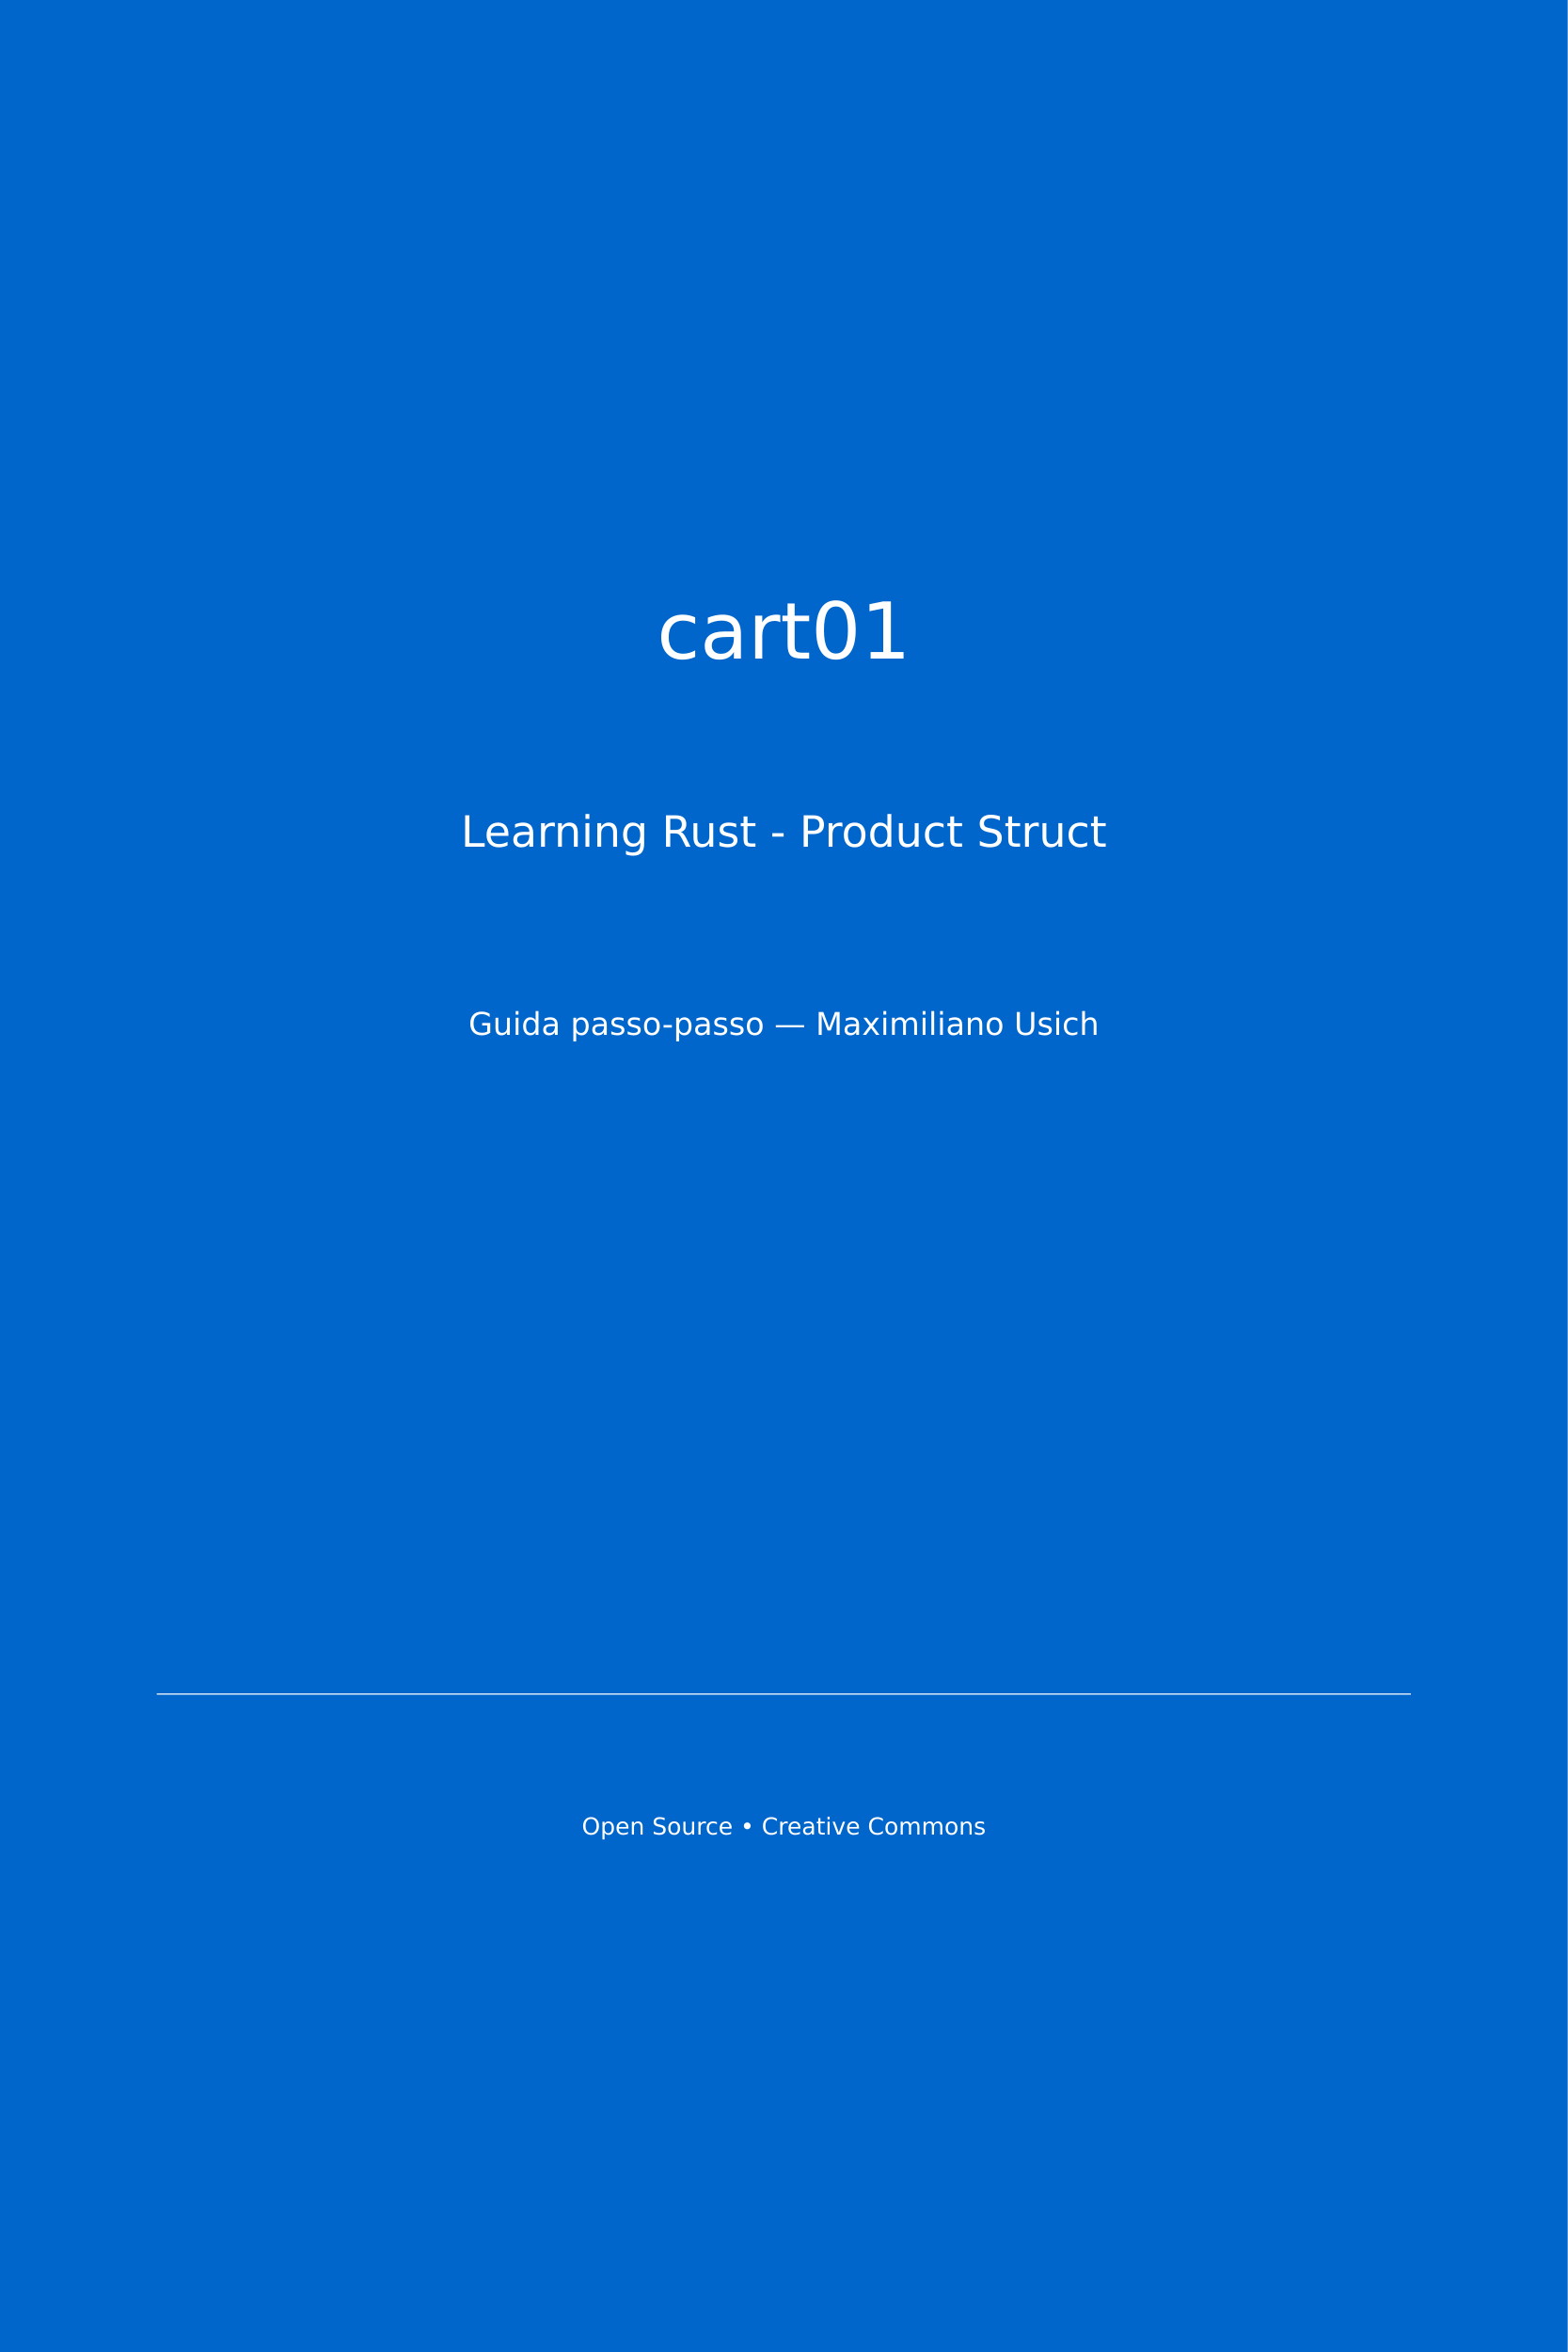
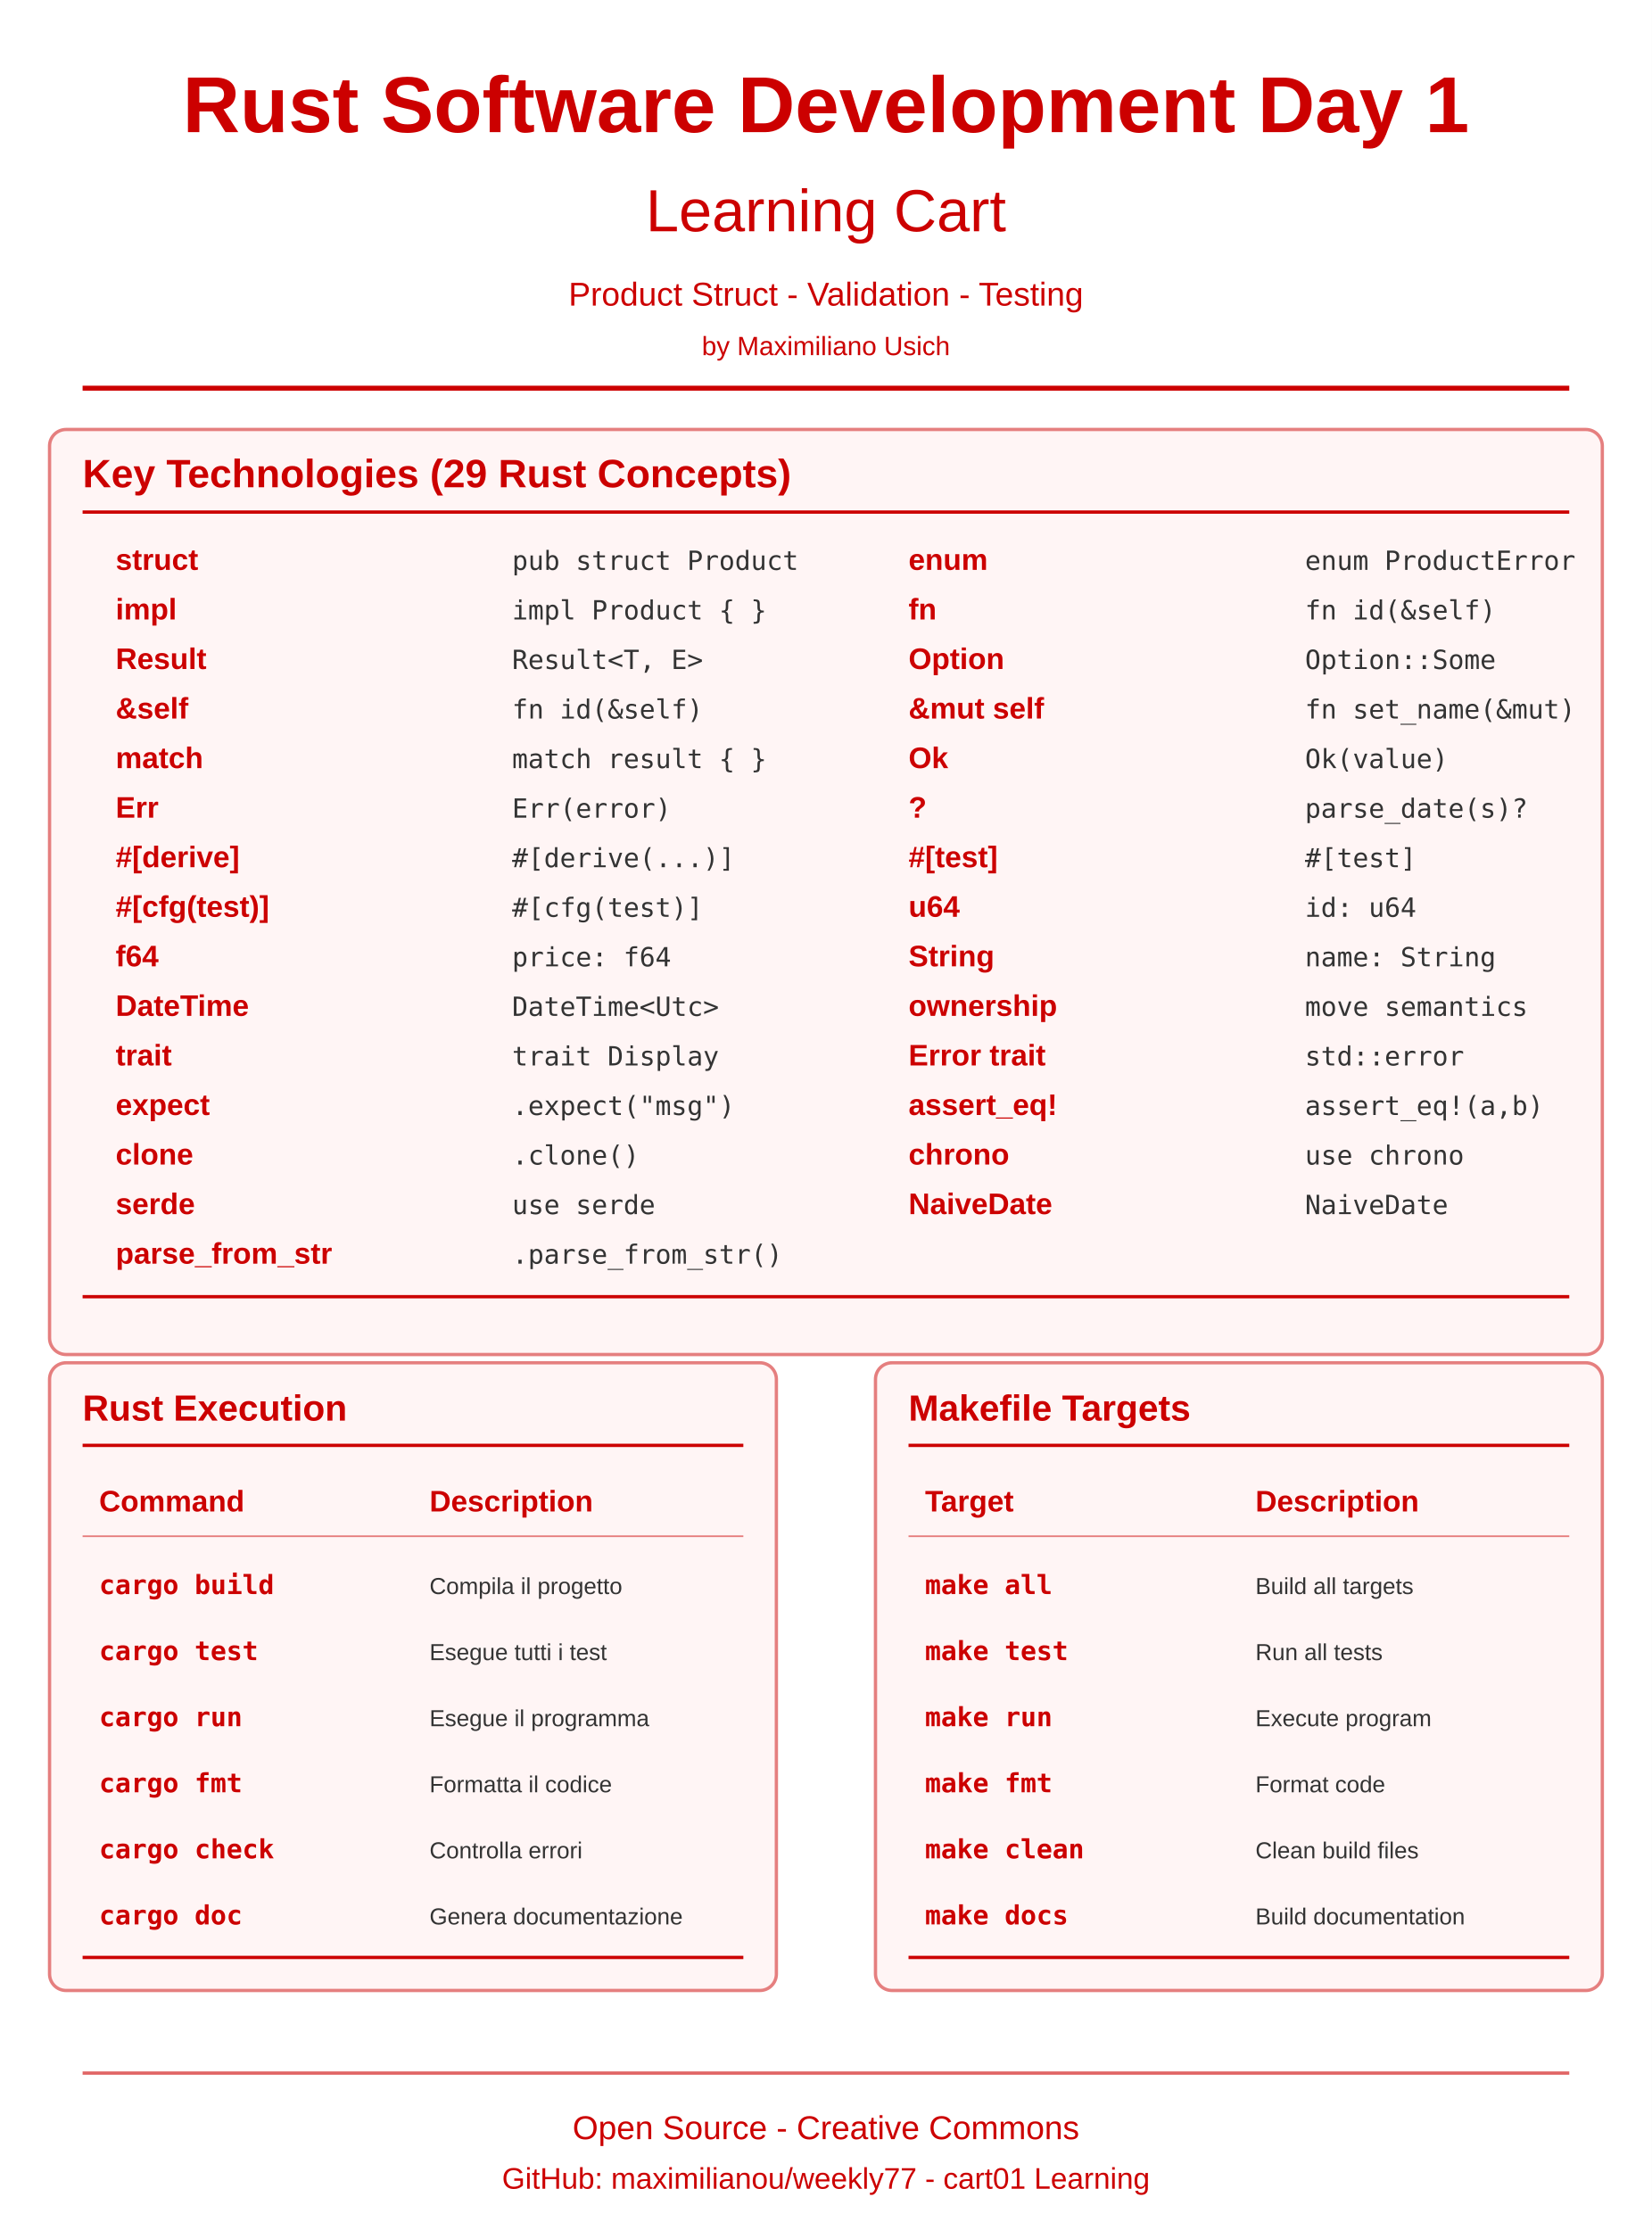
- <svg xmlns="http://www.w3.org/2000/svg" viewBox="0 0 800 1200">
-   <rect width="100%" height="100%" fill="#0066CC" />
-   <g fill="#ffffff" font-family="DejaVu Sans, Arial, sans-serif">
-     <text x="50%" y="28%" text-anchor="middle" font-size="40">cart01</text>
-     <text x="50%" y="36%" text-anchor="middle" font-size="22">Learning Rust - Product Struct</text>
-     <text x="50%" y="44%" text-anchor="middle" font-size="16">Guida passo-passo — Maximiliano Usich</text>
-     <rect x="10%" y="72%" width="80%" height="0.6" fill="#ffffff" />
-     <text x="50%" y="78%" text-anchor="middle" font-size="12">Open Source • Creative Commons</text>
+ <svg xmlns="http://www.w3.org/2000/svg" viewBox="0 0 1000 1350">
+   <defs>
+     <linearGradient id="whiteBg" x1="0%" y1="0%" x2="100%" y2="100%">
+       <stop offset="0%" style="stop-color:#FFFFFF;stop-opacity:1" />
+       <stop offset="100%" style="stop-color:#FFFFFF;stop-opacity:1" />
+     </linearGradient>
+     <linearGradient id="redTransparent" x1="0%" y1="0%" x2="100%" y2="100%">
+       <stop offset="0%" style="stop-color:#FF0000;stop-opacity:0.08" />
+       <stop offset="100%" style="stop-color:#FF0000;stop-opacity:0.08" />
+     </linearGradient>
+   </defs>
+   <rect width="100%" height="100%" fill="url(#whiteBg)" />
+   <g>
+     <text x="50%" y="80" text-anchor="middle" font-size="48" font-weight="bold" fill="#CC0000" font-family="Arial, sans-serif">Rust Software Development Day 1</text>
+     <text x="50%" y="140" text-anchor="middle" font-size="36" fill="#CC0000" font-family="Arial, sans-serif">Learning Cart</text>
+     <text x="50%" y="185" text-anchor="middle" font-size="20" fill="#CC0000" font-family="Arial, sans-serif">Product Struct - Validation - Testing</text>
+     <text x="50%" y="215" text-anchor="middle" font-size="16" fill="#CC0000" font-family="Arial, sans-serif">by Maximiliano Usich</text>
+   </g>
+   <line x1="50" y1="235" x2="950" y2="235" stroke="#CC0000" stroke-width="3" opacity="1" />
+   <g>
+     <rect x="30" y="260" width="940" height="560" rx="10" fill="url(#redTransparent)" stroke="#CC0000" stroke-width="2" opacity="0.5" />
+     <text x="50" y="295" font-size="24" font-weight="bold" fill="#CC0000" font-family="Arial, sans-serif">Key Technologies (29 Rust Concepts)</text>
+     <line x1="50" y1="310" x2="950" y2="310" stroke="#CC0000" stroke-width="2" />
+     <text x="70" y="345" font-size="18" font-weight="bold" fill="#CC0000" font-family="Arial, sans-serif">struct</text>
+     <text x="310" y="345" font-size="16" fill="#333333" font-family="monospace">pub struct Product</text>
+     <text x="550" y="345" font-size="18" font-weight="bold" fill="#CC0000" font-family="Arial, sans-serif">enum</text>
+     <text x="790" y="345" font-size="16" fill="#333333" font-family="monospace">enum ProductError</text>
+     <text x="70" y="375" font-size="18" font-weight="bold" fill="#CC0000" font-family="Arial, sans-serif">impl</text>
+     <text x="310" y="375" font-size="16" fill="#333333" font-family="monospace">impl Product { }</text>
+     <text x="550" y="375" font-size="18" font-weight="bold" fill="#CC0000" font-family="Arial, sans-serif">fn</text>
+     <text x="790" y="375" font-size="16" fill="#333333" font-family="monospace">fn id(&amp;self)</text>
+     <text x="70" y="405" font-size="18" font-weight="bold" fill="#CC0000" font-family="Arial, sans-serif">Result</text>
+     <text x="310" y="405" font-size="16" fill="#333333" font-family="monospace">Result&lt;T, E&gt;</text>
+     <text x="550" y="405" font-size="18" font-weight="bold" fill="#CC0000" font-family="Arial, sans-serif">Option</text>
+     <text x="790" y="405" font-size="16" fill="#333333" font-family="monospace">Option::Some</text>
+     <text x="70" y="435" font-size="18" font-weight="bold" fill="#CC0000" font-family="Arial, sans-serif">&amp;self</text>
+     <text x="310" y="435" font-size="16" fill="#333333" font-family="monospace">fn id(&amp;self)</text>
+     <text x="550" y="435" font-size="18" font-weight="bold" fill="#CC0000" font-family="Arial, sans-serif">&amp;mut self</text>
+     <text x="790" y="435" font-size="16" fill="#333333" font-family="monospace">fn set_name(&amp;mut)</text>
+     <text x="70" y="465" font-size="18" font-weight="bold" fill="#CC0000" font-family="Arial, sans-serif">match</text>
+     <text x="310" y="465" font-size="16" fill="#333333" font-family="monospace">match result { }</text>
+     <text x="550" y="465" font-size="18" font-weight="bold" fill="#CC0000" font-family="Arial, sans-serif">Ok</text>
+     <text x="790" y="465" font-size="16" fill="#333333" font-family="monospace">Ok(value)</text>
+     <text x="70" y="495" font-size="18" font-weight="bold" fill="#CC0000" font-family="Arial, sans-serif">Err</text>
+     <text x="310" y="495" font-size="16" fill="#333333" font-family="monospace">Err(error)</text>
+     <text x="550" y="495" font-size="18" font-weight="bold" fill="#CC0000" font-family="Arial, sans-serif">?</text>
+     <text x="790" y="495" font-size="16" fill="#333333" font-family="monospace">parse_date(s)?</text>
+     <text x="70" y="525" font-size="18" font-weight="bold" fill="#CC0000" font-family="Arial, sans-serif">#[derive]</text>
+     <text x="310" y="525" font-size="16" fill="#333333" font-family="monospace">#[derive(...)]</text>
+     <text x="550" y="525" font-size="18" font-weight="bold" fill="#CC0000" font-family="Arial, sans-serif">#[test]</text>
+     <text x="790" y="525" font-size="16" fill="#333333" font-family="monospace">#[test]</text>
+     <text x="70" y="555" font-size="18" font-weight="bold" fill="#CC0000" font-family="Arial, sans-serif">#[cfg(test)]</text>
+     <text x="310" y="555" font-size="16" fill="#333333" font-family="monospace">#[cfg(test)]</text>
+     <text x="550" y="555" font-size="18" font-weight="bold" fill="#CC0000" font-family="Arial, sans-serif">u64</text>
+     <text x="790" y="555" font-size="16" fill="#333333" font-family="monospace">id: u64</text>
+     <text x="70" y="585" font-size="18" font-weight="bold" fill="#CC0000" font-family="Arial, sans-serif">f64</text>
+     <text x="310" y="585" font-size="16" fill="#333333" font-family="monospace">price: f64</text>
+     <text x="550" y="585" font-size="18" font-weight="bold" fill="#CC0000" font-family="Arial, sans-serif">String</text>
+     <text x="790" y="585" font-size="16" fill="#333333" font-family="monospace">name: String</text>
+     <text x="70" y="615" font-size="18" font-weight="bold" fill="#CC0000" font-family="Arial, sans-serif">DateTime</text>
+     <text x="310" y="615" font-size="16" fill="#333333" font-family="monospace">DateTime&lt;Utc&gt;</text>
+     <text x="550" y="615" font-size="18" font-weight="bold" fill="#CC0000" font-family="Arial, sans-serif">ownership</text>
+     <text x="790" y="615" font-size="16" fill="#333333" font-family="monospace">move semantics</text>
+     <text x="70" y="645" font-size="18" font-weight="bold" fill="#CC0000" font-family="Arial, sans-serif">trait</text>
+     <text x="310" y="645" font-size="16" fill="#333333" font-family="monospace">trait Display</text>
+     <text x="550" y="645" font-size="18" font-weight="bold" fill="#CC0000" font-family="Arial, sans-serif">Error trait</text>
+     <text x="790" y="645" font-size="16" fill="#333333" font-family="monospace">std::error</text>
+     <text x="70" y="675" font-size="18" font-weight="bold" fill="#CC0000" font-family="Arial, sans-serif">expect</text>
+     <text x="310" y="675" font-size="16" fill="#333333" font-family="monospace">.expect("msg")</text>
+     <text x="550" y="675" font-size="18" font-weight="bold" fill="#CC0000" font-family="Arial, sans-serif">assert_eq!</text>
+     <text x="790" y="675" font-size="16" fill="#333333" font-family="monospace">assert_eq!(a,b)</text>
+     <text x="70" y="705" font-size="18" font-weight="bold" fill="#CC0000" font-family="Arial, sans-serif">clone</text>
+     <text x="310" y="705" font-size="16" fill="#333333" font-family="monospace">.clone()</text>
+     <text x="550" y="705" font-size="18" font-weight="bold" fill="#CC0000" font-family="Arial, sans-serif">chrono</text>
+     <text x="790" y="705" font-size="16" fill="#333333" font-family="monospace">use chrono</text>
+     <text x="70" y="735" font-size="18" font-weight="bold" fill="#CC0000" font-family="Arial, sans-serif">serde</text>
+     <text x="310" y="735" font-size="16" fill="#333333" font-family="monospace">use serde</text>
+     <text x="550" y="735" font-size="18" font-weight="bold" fill="#CC0000" font-family="Arial, sans-serif">NaiveDate</text>
+     <text x="790" y="735" font-size="16" fill="#333333" font-family="monospace">NaiveDate</text>
+     <text x="70" y="765" font-size="18" font-weight="bold" fill="#CC0000" font-family="Arial, sans-serif">parse_from_str</text>
+     <text x="310" y="765" font-size="16" fill="#333333" font-family="monospace">.parse_from_str()</text>
+     <line x1="50" y1="785" x2="950" y2="785" stroke="#CC0000" stroke-width="2" />
+   </g>
+   <g>
+     <rect x="30" y="825" width="440" height="380" rx="10" fill="url(#redTransparent)" stroke="#CC0000" stroke-width="2" opacity="0.5" />
+     <text x="50" y="860" font-size="22" font-weight="bold" fill="#CC0000" font-family="Arial, sans-serif">Rust Execution</text>
+     <line x1="50" y1="875" x2="450" y2="875" stroke="#CC0000" stroke-width="2" />
+     <text x="60" y="915" font-size="18" font-weight="bold" fill="#CC0000" font-family="Arial, sans-serif">Command</text>
+     <text x="260" y="915" font-size="18" font-weight="bold" fill="#CC0000" font-family="Arial, sans-serif">Description</text>
+     <line x1="50" y1="930" x2="450" y2="930" stroke="#CC0000" stroke-width="1" opacity="0.5" />
+     <text x="60" y="965" font-size="16" font-weight="bold" fill="#CC0000" font-family="monospace">cargo build</text>
+     <text x="260" y="965" font-size="14" fill="#333333" font-family="Arial, sans-serif">Compila il progetto</text>
+     <text x="60" y="1005" font-size="16" font-weight="bold" fill="#CC0000" font-family="monospace">cargo test</text>
+     <text x="260" y="1005" font-size="14" fill="#333333" font-family="Arial, sans-serif">Esegue tutti i test</text>
+     <text x="60" y="1045" font-size="16" font-weight="bold" fill="#CC0000" font-family="monospace">cargo run</text>
+     <text x="260" y="1045" font-size="14" fill="#333333" font-family="Arial, sans-serif">Esegue il programma</text>
+     <text x="60" y="1085" font-size="16" font-weight="bold" fill="#CC0000" font-family="monospace">cargo fmt</text>
+     <text x="260" y="1085" font-size="14" fill="#333333" font-family="Arial, sans-serif">Formatta il codice</text>
+     <text x="60" y="1125" font-size="16" font-weight="bold" fill="#CC0000" font-family="monospace">cargo check</text>
+     <text x="260" y="1125" font-size="14" fill="#333333" font-family="Arial, sans-serif">Controlla errori</text>
+     <text x="60" y="1165" font-size="16" font-weight="bold" fill="#CC0000" font-family="monospace">cargo doc</text>
+     <text x="260" y="1165" font-size="14" fill="#333333" font-family="Arial, sans-serif">Genera documentazione</text>
+     <line x1="50" y1="1185" x2="450" y2="1185" stroke="#CC0000" stroke-width="2" />
+   </g>
+   <g>
+     <rect x="530" y="825" width="440" height="380" rx="10" fill="url(#redTransparent)" stroke="#CC0000" stroke-width="2" opacity="0.5" />
+     <text x="550" y="860" font-size="22" font-weight="bold" fill="#CC0000" font-family="Arial, sans-serif">Makefile Targets</text>
+     <line x1="550" y1="875" x2="950" y2="875" stroke="#CC0000" stroke-width="2" />
+     <text x="560" y="915" font-size="18" font-weight="bold" fill="#CC0000" font-family="Arial, sans-serif">Target</text>
+     <text x="760" y="915" font-size="18" font-weight="bold" fill="#CC0000" font-family="Arial, sans-serif">Description</text>
+     <line x1="550" y1="930" x2="950" y2="930" stroke="#CC0000" stroke-width="1" opacity="0.5" />
+     <text x="560" y="965" font-size="16" font-weight="bold" fill="#CC0000" font-family="monospace">make all</text>
+     <text x="760" y="965" font-size="14" fill="#333333" font-family="Arial, sans-serif">Build all targets</text>
+     <text x="560" y="1005" font-size="16" font-weight="bold" fill="#CC0000" font-family="monospace">make test</text>
+     <text x="760" y="1005" font-size="14" fill="#333333" font-family="Arial, sans-serif">Run all tests</text>
+     <text x="560" y="1045" font-size="16" font-weight="bold" fill="#CC0000" font-family="monospace">make run</text>
+     <text x="760" y="1045" font-size="14" fill="#333333" font-family="Arial, sans-serif">Execute program</text>
+     <text x="560" y="1085" font-size="16" font-weight="bold" fill="#CC0000" font-family="monospace">make fmt</text>
+     <text x="760" y="1085" font-size="14" fill="#333333" font-family="Arial, sans-serif">Format code</text>
+     <text x="560" y="1125" font-size="16" font-weight="bold" fill="#CC0000" font-family="monospace">make clean</text>
+     <text x="760" y="1125" font-size="14" fill="#333333" font-family="Arial, sans-serif">Clean build files</text>
+     <text x="560" y="1165" font-size="16" font-weight="bold" fill="#CC0000" font-family="monospace">make docs</text>
+     <text x="760" y="1165" font-size="14" fill="#333333" font-family="Arial, sans-serif">Build documentation</text>
+     <line x1="550" y1="1185" x2="950" y2="1185" stroke="#CC0000" stroke-width="2" />
+   </g>
+   <g>
+     <line x1="50" y1="1255" x2="950" y2="1255" stroke="#CC0000" stroke-width="2" opacity="0.6" />
+     <text x="50%" y="1295" text-anchor="middle" font-size="20" fill="#CC0000" font-family="Arial, sans-serif">Open Source - Creative Commons</text>
+     <text x="50%" y="1325" text-anchor="middle" font-size="18" fill="#CC0000" font-family="Arial, sans-serif">GitHub: maximilianou/weekly77 - cart01 Learning</text>
  </g>
</svg>
